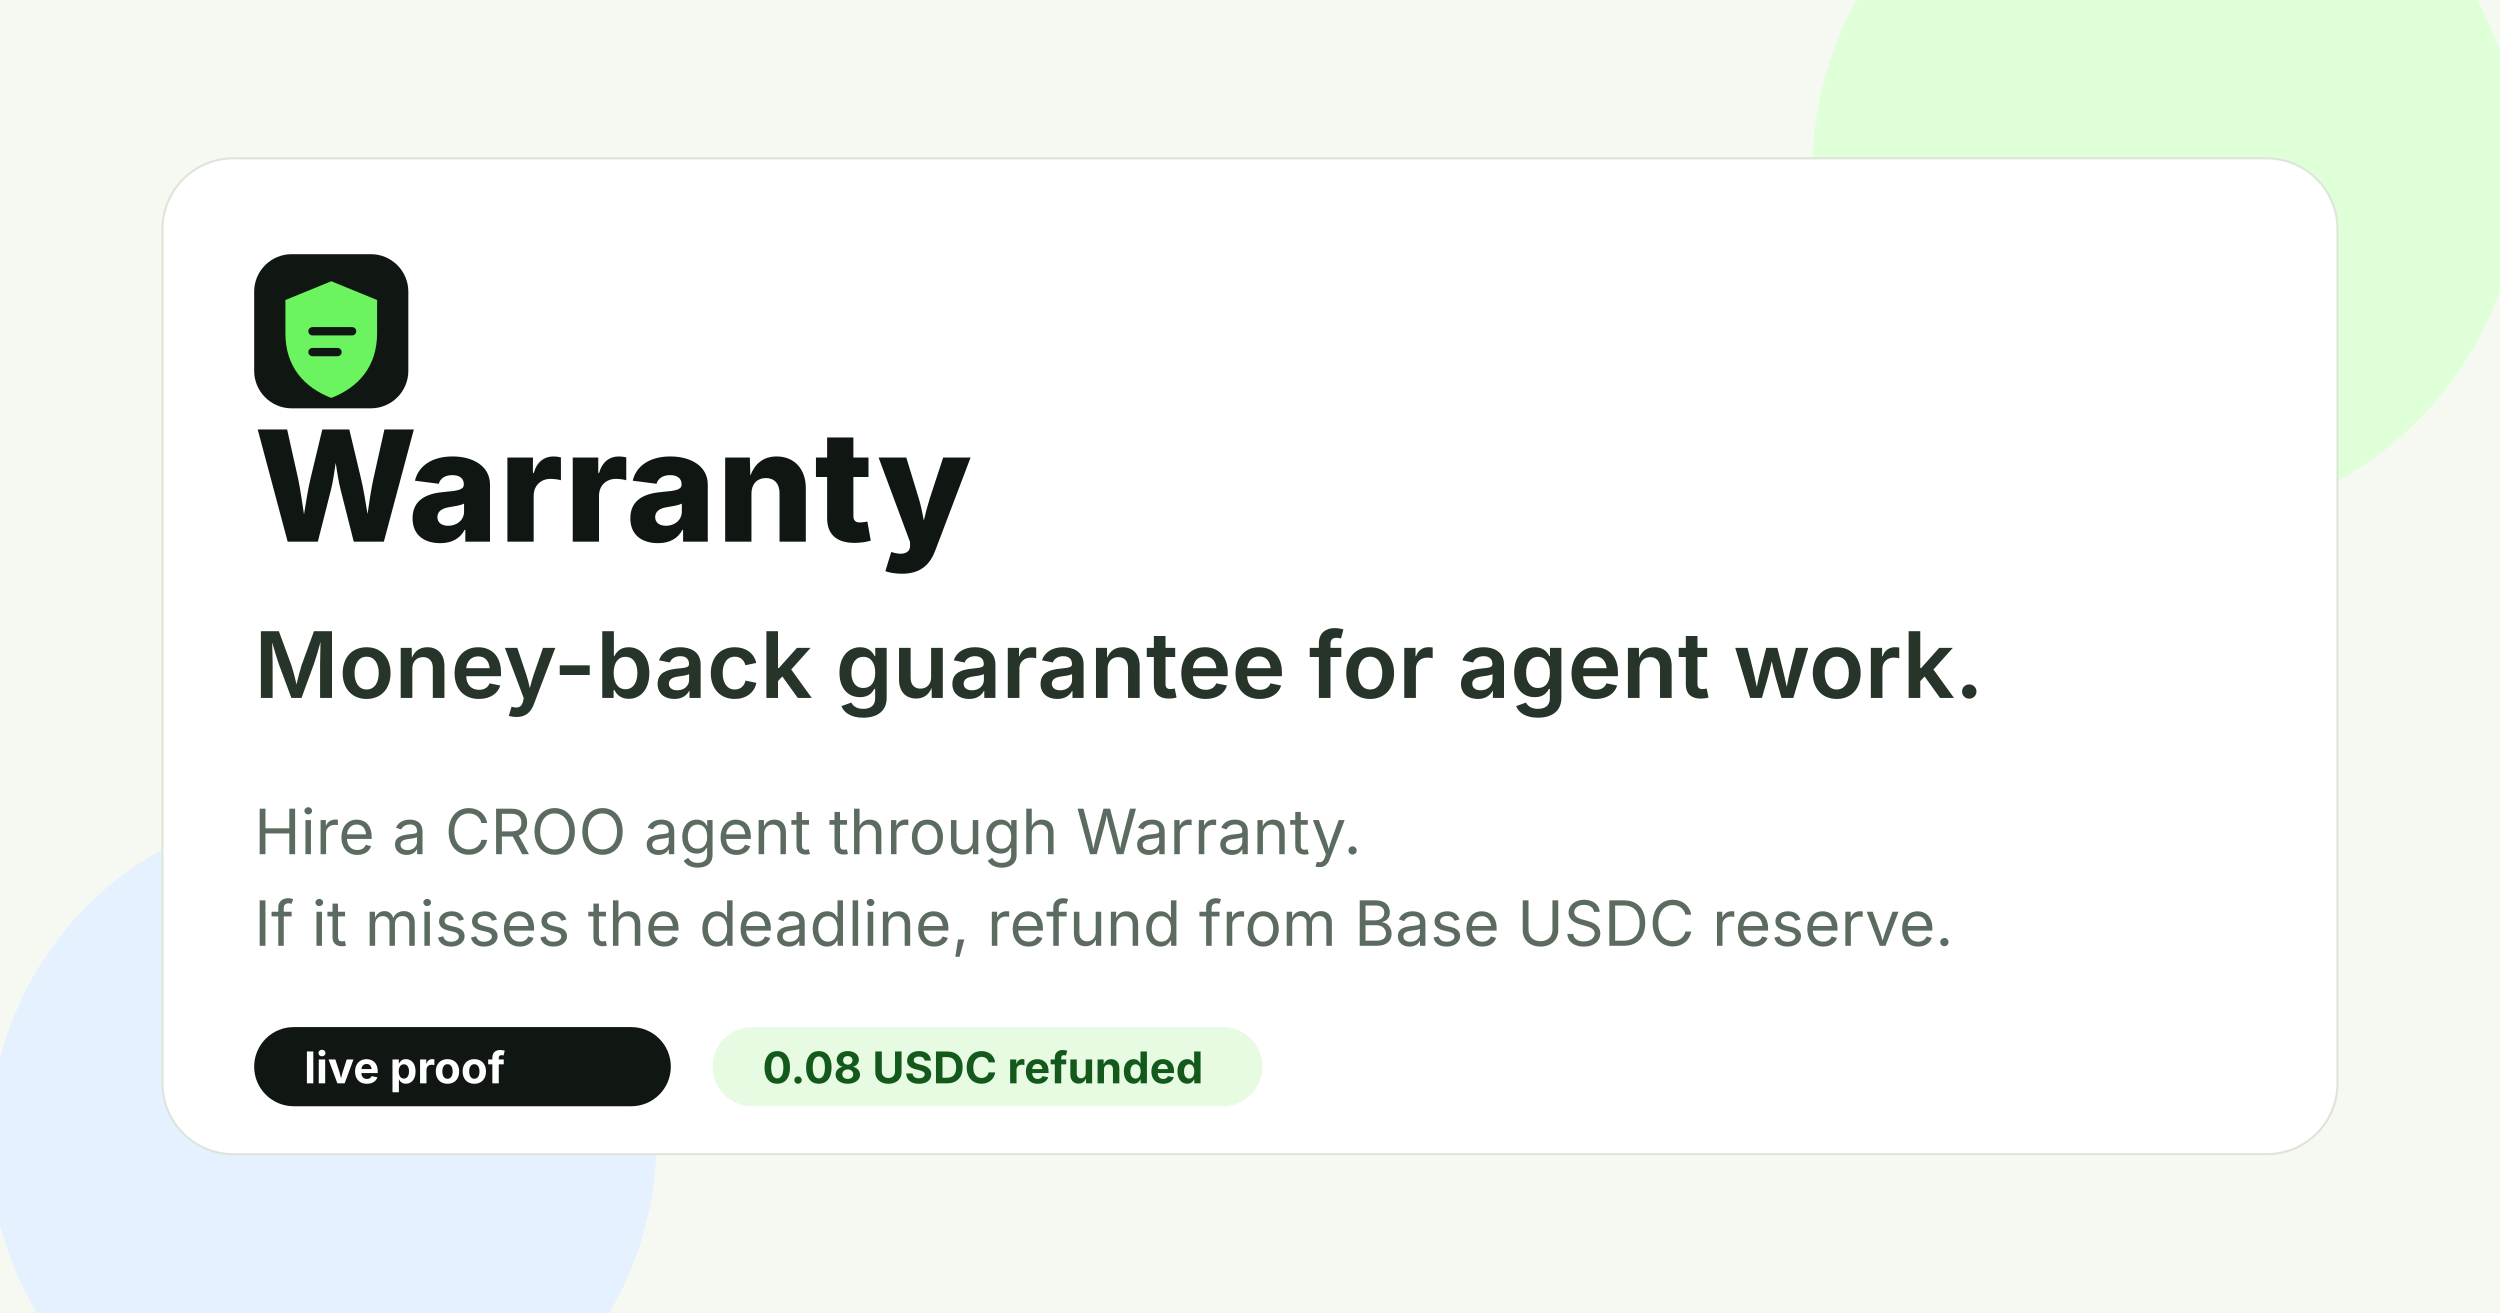
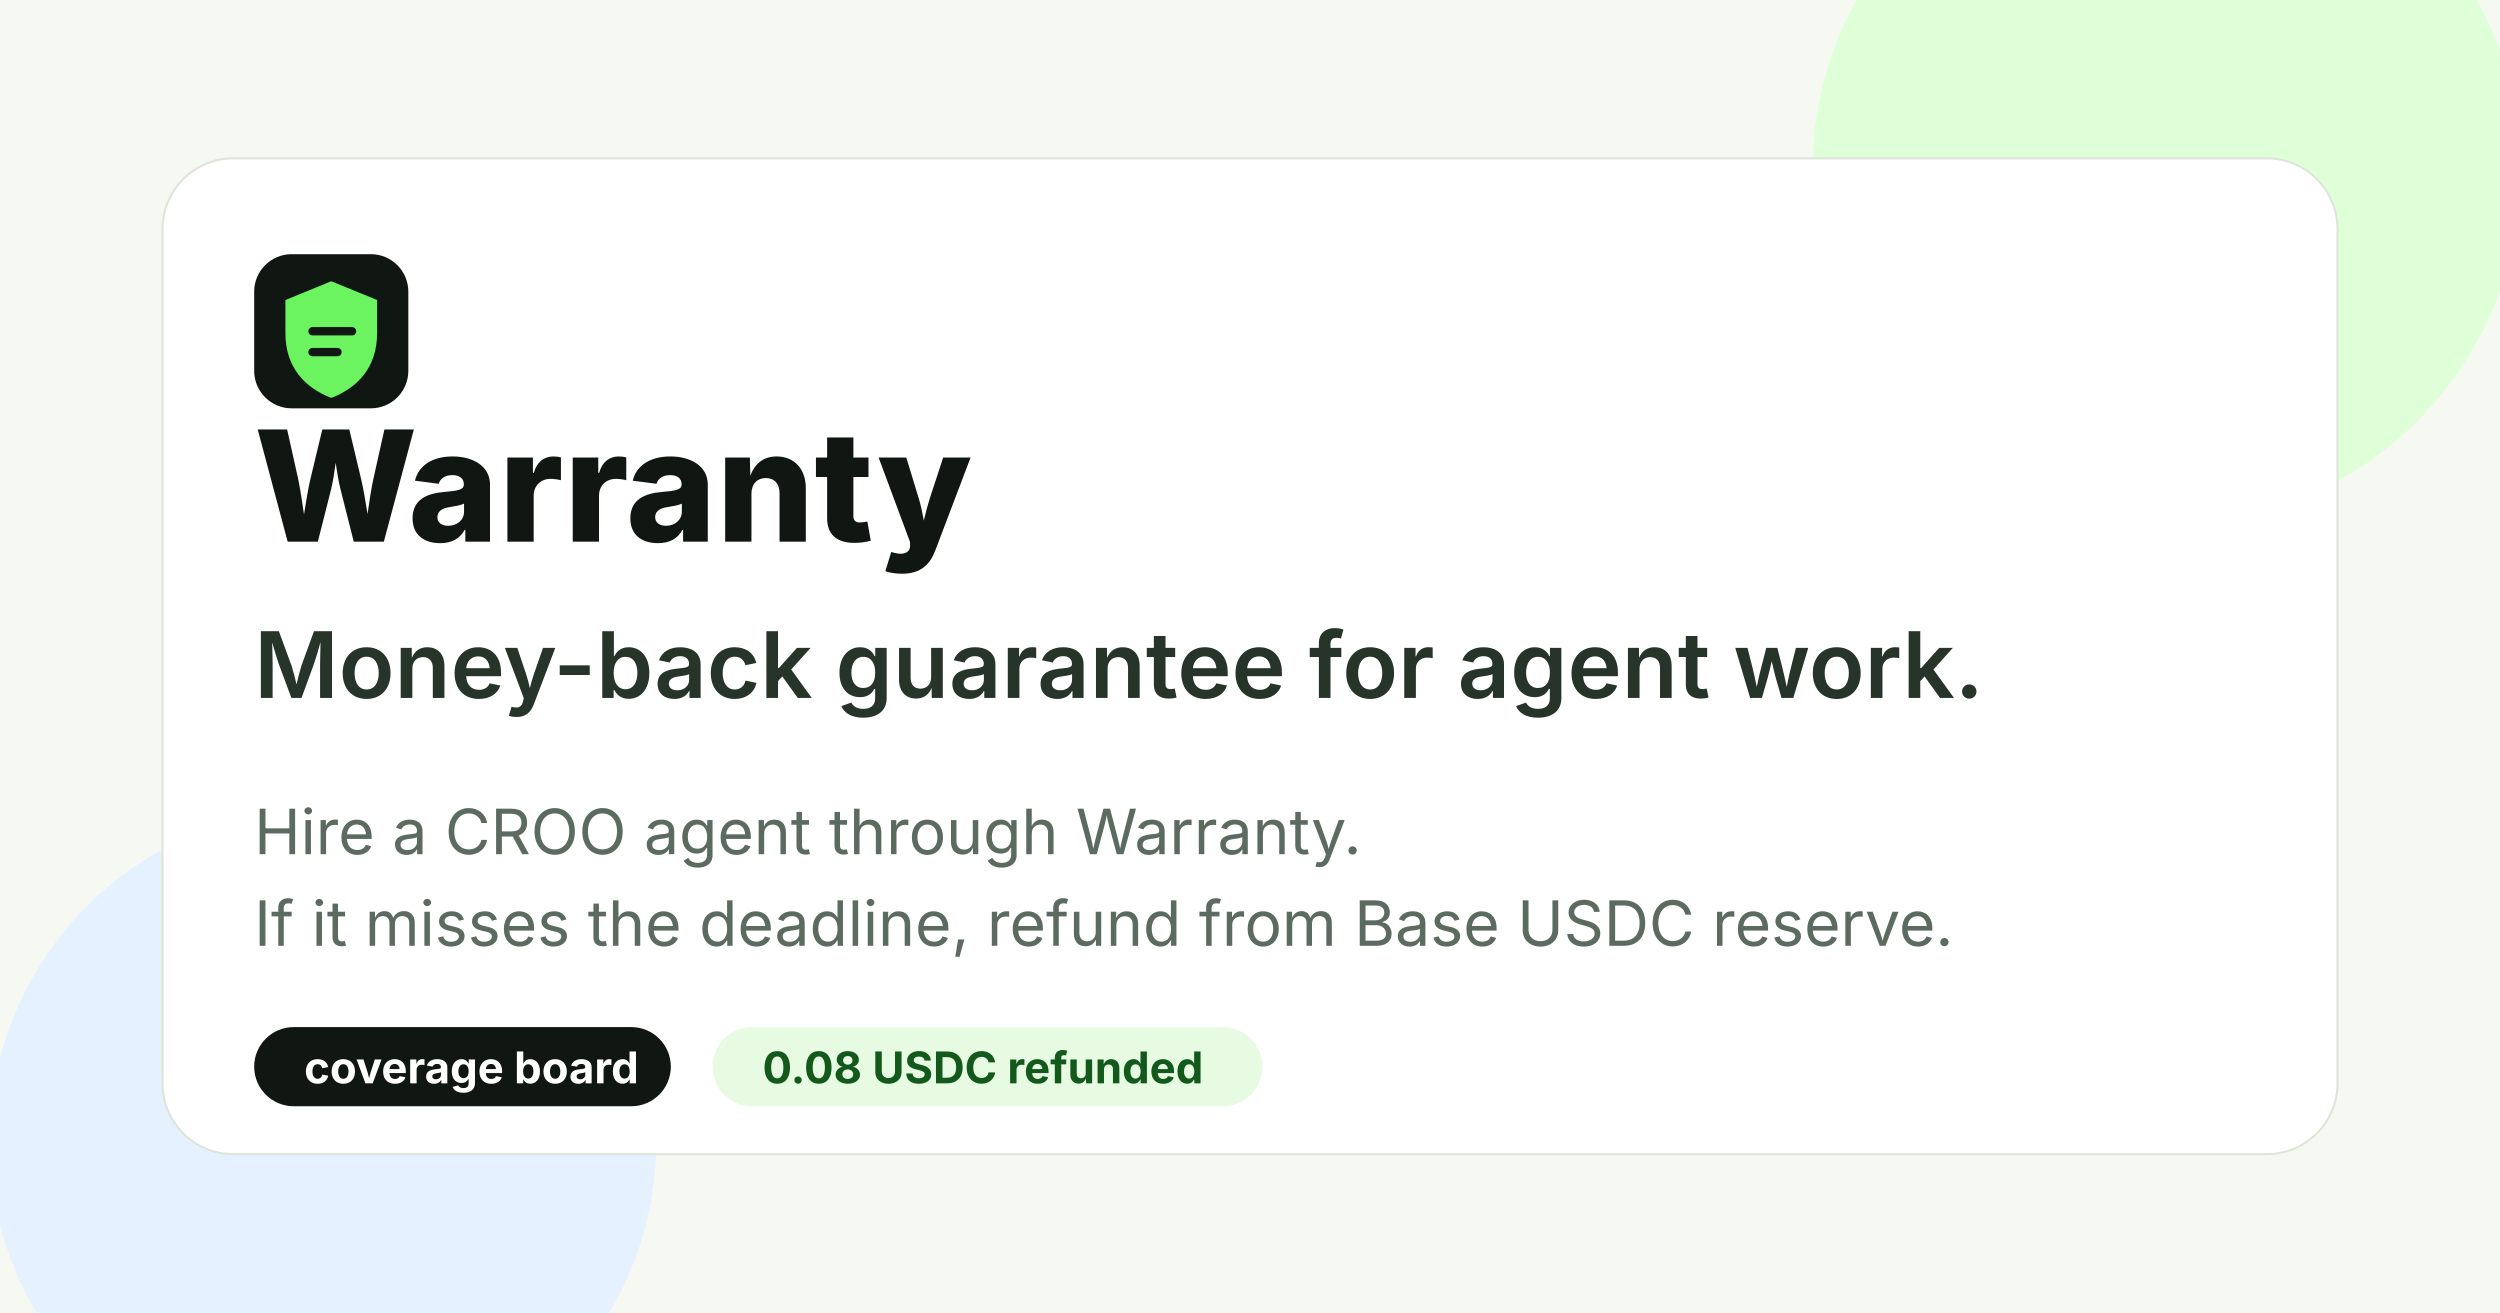
<svg xmlns="http://www.w3.org/2000/svg" width="1200" height="630" viewBox="0 0 1200 630">
  <rect width="1200" height="630" fill="#f6f8f2" />
  <path d="M0 0h1200v630H0z" fill="#f6f8f2" />
  <circle cx="1040" cy="82" r="170" fill="#dfffd9" />
  <circle cx="155" cy="548" r="160" fill="#e5f1ff" />
  <rect x="78" y="76" width="1044" height="478" rx="34" fill="#ffffff" stroke="#dce5d8" />
  <rect x="122" y="122" width="74" height="74" rx="18" fill="#101612" />
  <path d="M159 135 181 144v16c0 16-9 26-22 31-13-5-22-15-22-31v-16l22-9Z" fill="#6bf45f" />
  <path d="M150 159h19M150 169h12" stroke="#101612" stroke-width="4" stroke-linecap="round" />
  <text x="122" y="260" fill="#101612" font-family="Inter, Arial, sans-serif" font-size="74" font-weight="800">Warranty</text>
  <text x="122" y="335" fill="#26342a" font-family="Inter, Arial, sans-serif" font-size="44" font-weight="600">Money-back guarantee for agent work.</text>
  <text x="122" y="410" fill="#5c6b60" font-family="Inter, Arial, sans-serif" font-size="30">Hire a CROO agent through Warranty.</text>
  <text x="122" y="454" fill="#5c6b60" font-family="Inter, Arial, sans-serif" font-size="30">If it misses the deadline, refund from Base USDC reserve.</text>
  <rect x="122" y="493" width="200" height="38" rx="19" fill="#101612" />
-   <text x="146" y="520" fill="#ffffff" font-family="Inter, Arial, sans-serif" font-size="21" font-weight="700">live proof</text>
+   <text x="146" y="520" fill="#ffffff" font-family="Inter, Arial, sans-serif" font-size="21" font-weight="700">coverage board</text>
  <rect x="342" y="493" width="264" height="38" rx="19" fill="#e7fbe3" />
  <text x="366" y="520" fill="#14591c" font-family="Inter, Arial, sans-serif" font-size="21" font-weight="700">0.08 USDC refunded</text>
</svg>
